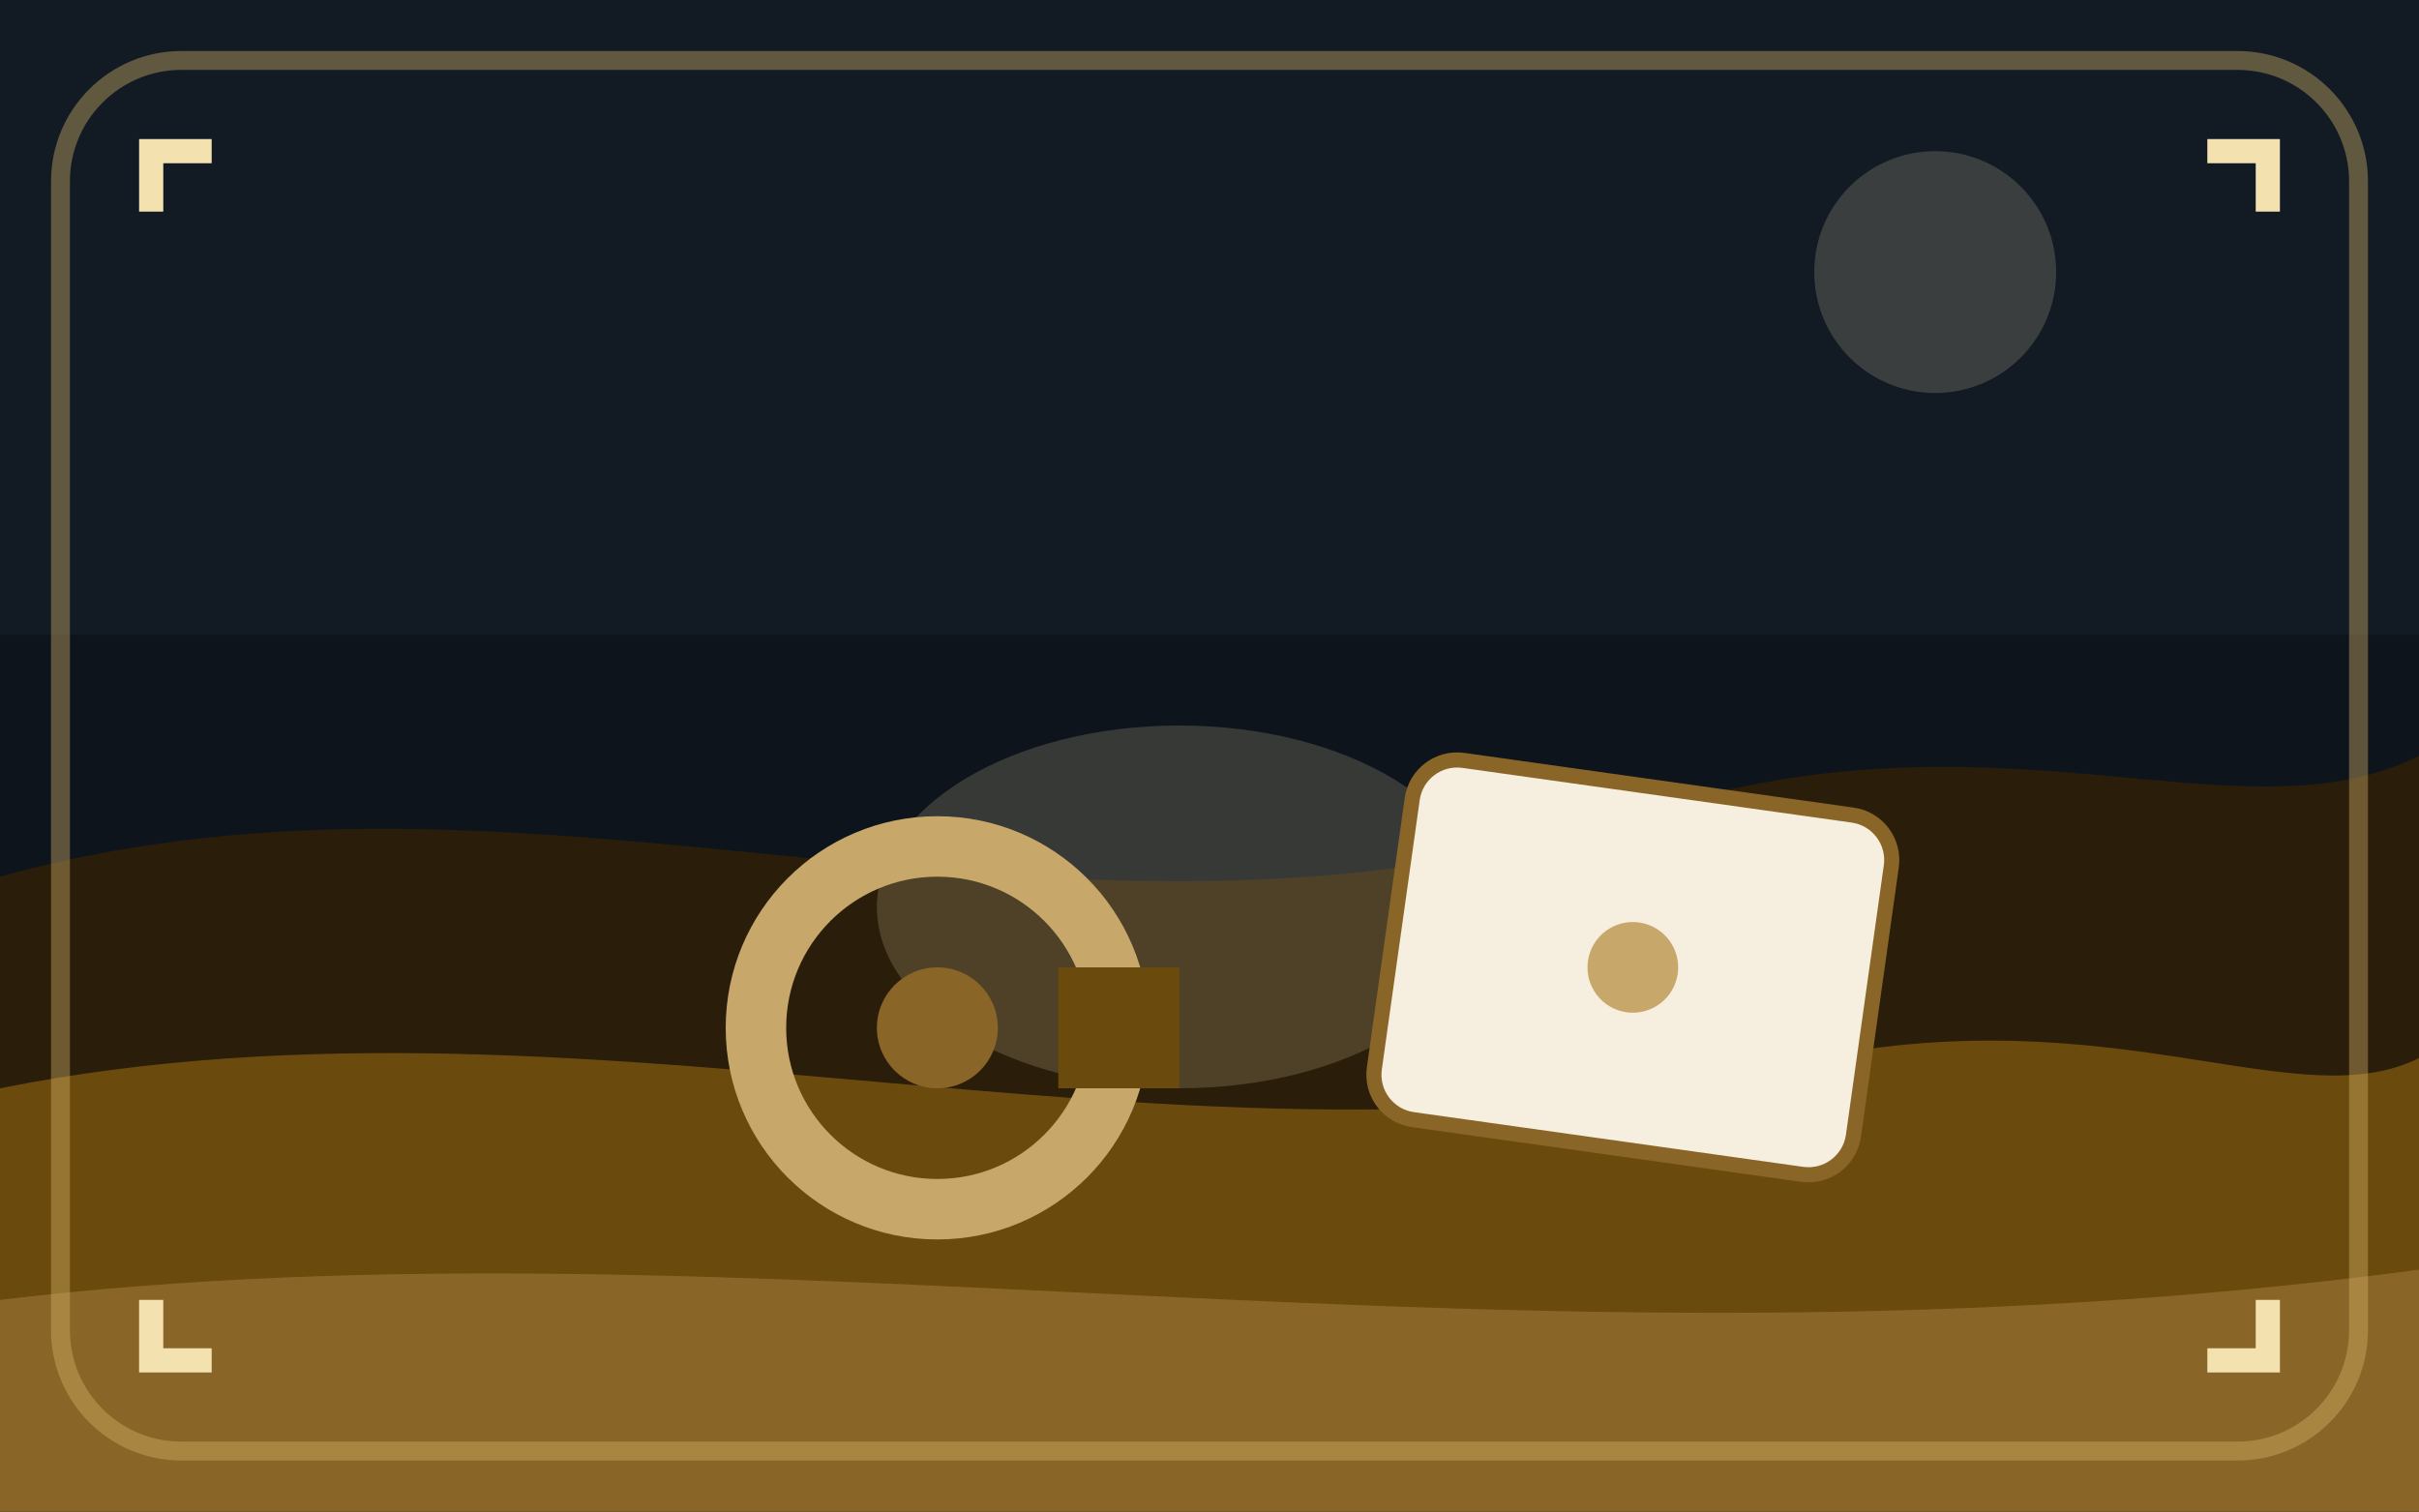
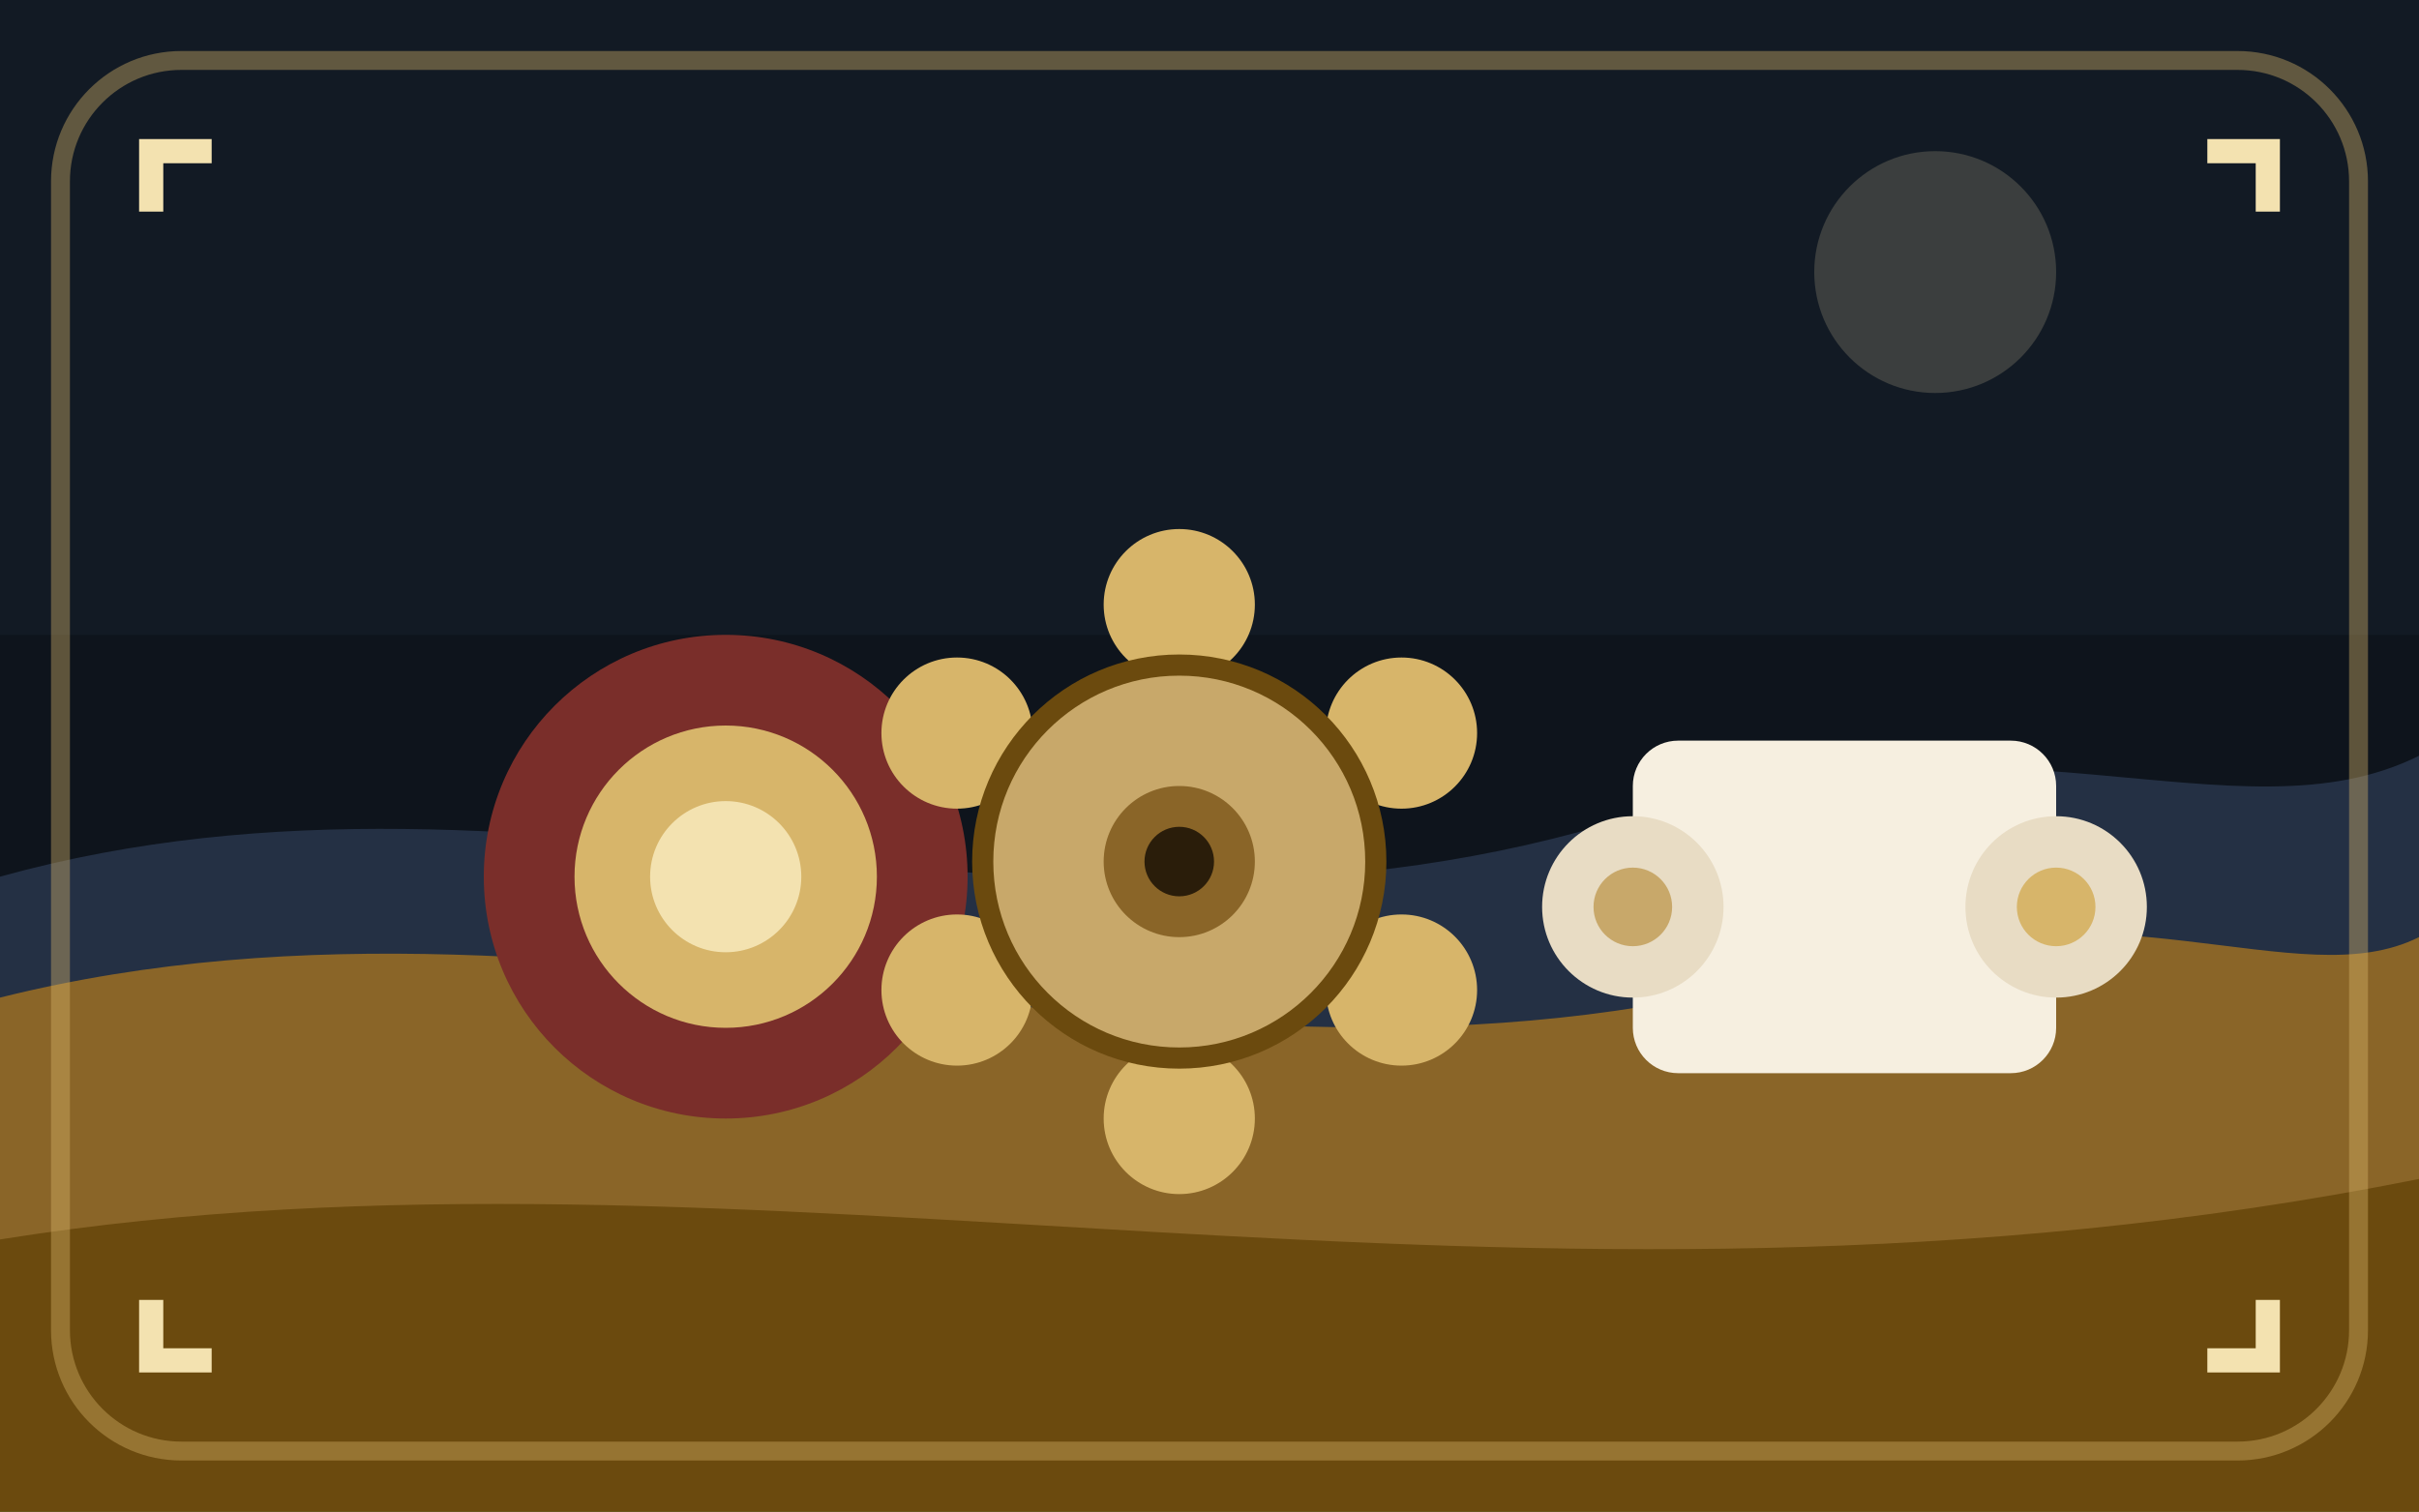
<svg xmlns="http://www.w3.org/2000/svg" viewBox="0 0 160 100">
  <rect width="160" height="100" fill="#0e141c" />
  <rect width="160" height="42" fill="#121a24" />
  <circle cx="128" cy="18" r="8" fill="#f3e2b0" opacity="0.18" />
-   <path d="M0 58 C36 48 70 66 108 54 C132 46 148 56 160 50 V100 H0 Z" fill="#2a1d0a" />
-   <path d="M0 72 C40 64 80 80 120 70 C140 66 152 74 160 70 V100 H0 Z" fill="#6b4a0e" />
-   <path d="M0 86 C50 80 100 92 160 84 V100 H0 Z" fill="#8a6528" />
-   <ellipse cx="78" cy="60" rx="20" ry="12" fill="#f3e2b0" opacity="0.18" />
-   <circle cx="62" cy="68" r="12" fill="none" stroke="#c8a86a" stroke-width="4" />
-   <circle cx="62" cy="68" r="4" fill="#8a6528" />
-   <rect x="70" y="64" width="8" height="8" fill="#6b4a0e" />
-   <g transform="translate(108 64) rotate(8)">
-     <rect x="-16" y="-12" width="32" height="24" rx="3" fill="#f6efe0" stroke="#8a6528" stroke-width="1" />
-     <circle r="3" fill="#c8a86a" />
+   <path d="M0 58 C36 48 70 66 108 54 C132 46 148 56 160 50 V100 H0 Z" fill="#243044" />
+   <path d="M0 72 C40 64 80 80 120 70 C140 66 152 74 160 70 V100 H0 Z" fill="#2f4a28" />
+   <path d="M0 86 C50 80 100 92 160 84 V100 H0 Z" fill="#4f7a3a" />
+   <path d="M0 66 C40 56 80 76 120 64 C140 58 152 66 160 62 V100 H0 Z" fill="#8a6528" />
+   <path d="M0 82 C50 74 100 90 160 78 V100 H0 Z" fill="#6b4a0e" />
+   <circle cx="48" cy="58" r="16" fill="#7a2e2a" />
+   <circle cx="48" cy="58" r="10" fill="#d7b56a" />
+   <circle cx="48" cy="58" r="5" fill="#f3e2b0" />
+   <g fill="#d7b56a">
+     <circle cx="78" cy="40" r="5" />
+     <circle cx="92.7" cy="48.5" r="5" />
+     <circle cx="92.7" cy="65.5" r="5" />
+     <circle cx="78" cy="74" r="5" />
+     <circle cx="63.3" cy="65.5" r="5" />
+     <circle cx="63.3" cy="48.5" r="5" />
  </g>
+   <circle cx="78" cy="57" r="13" fill="#c8a86a" stroke="#6b4a0e" stroke-width="1.4" />
+   <circle cx="78" cy="57" r="5" fill="#8a6528" />
+   <circle cx="78" cy="57" r="2.3" fill="#2a1d0a" />
+   <rect x="108" y="49" width="28" height="22" rx="3" fill="#f6efe0" />
+   <circle cx="108" cy="60" r="6" fill="#e8dcc4" />
+   <circle cx="136" cy="60" r="6" fill="#e8dcc4" />
+   <circle cx="108" cy="60" r="2.6" fill="#c8a86a" />
+   <circle cx="136" cy="60" r="2.6" fill="#d7b56a" />
  <rect x="4" y="4" width="152" height="92" rx="8" fill="none" stroke="#d7b56a" stroke-opacity="0.4" stroke-width="1.25" />
  <g fill="none" stroke="#f3e2b0" stroke-width="1.6" stroke-linecap="butt">
    <path d="M10 14 V10 H14" />
    <path d="M146 10 H150 V14" />
    <path d="M10 86 V90 H14" />
    <path d="M150 86 V90 H146" />
  </g>
</svg>
